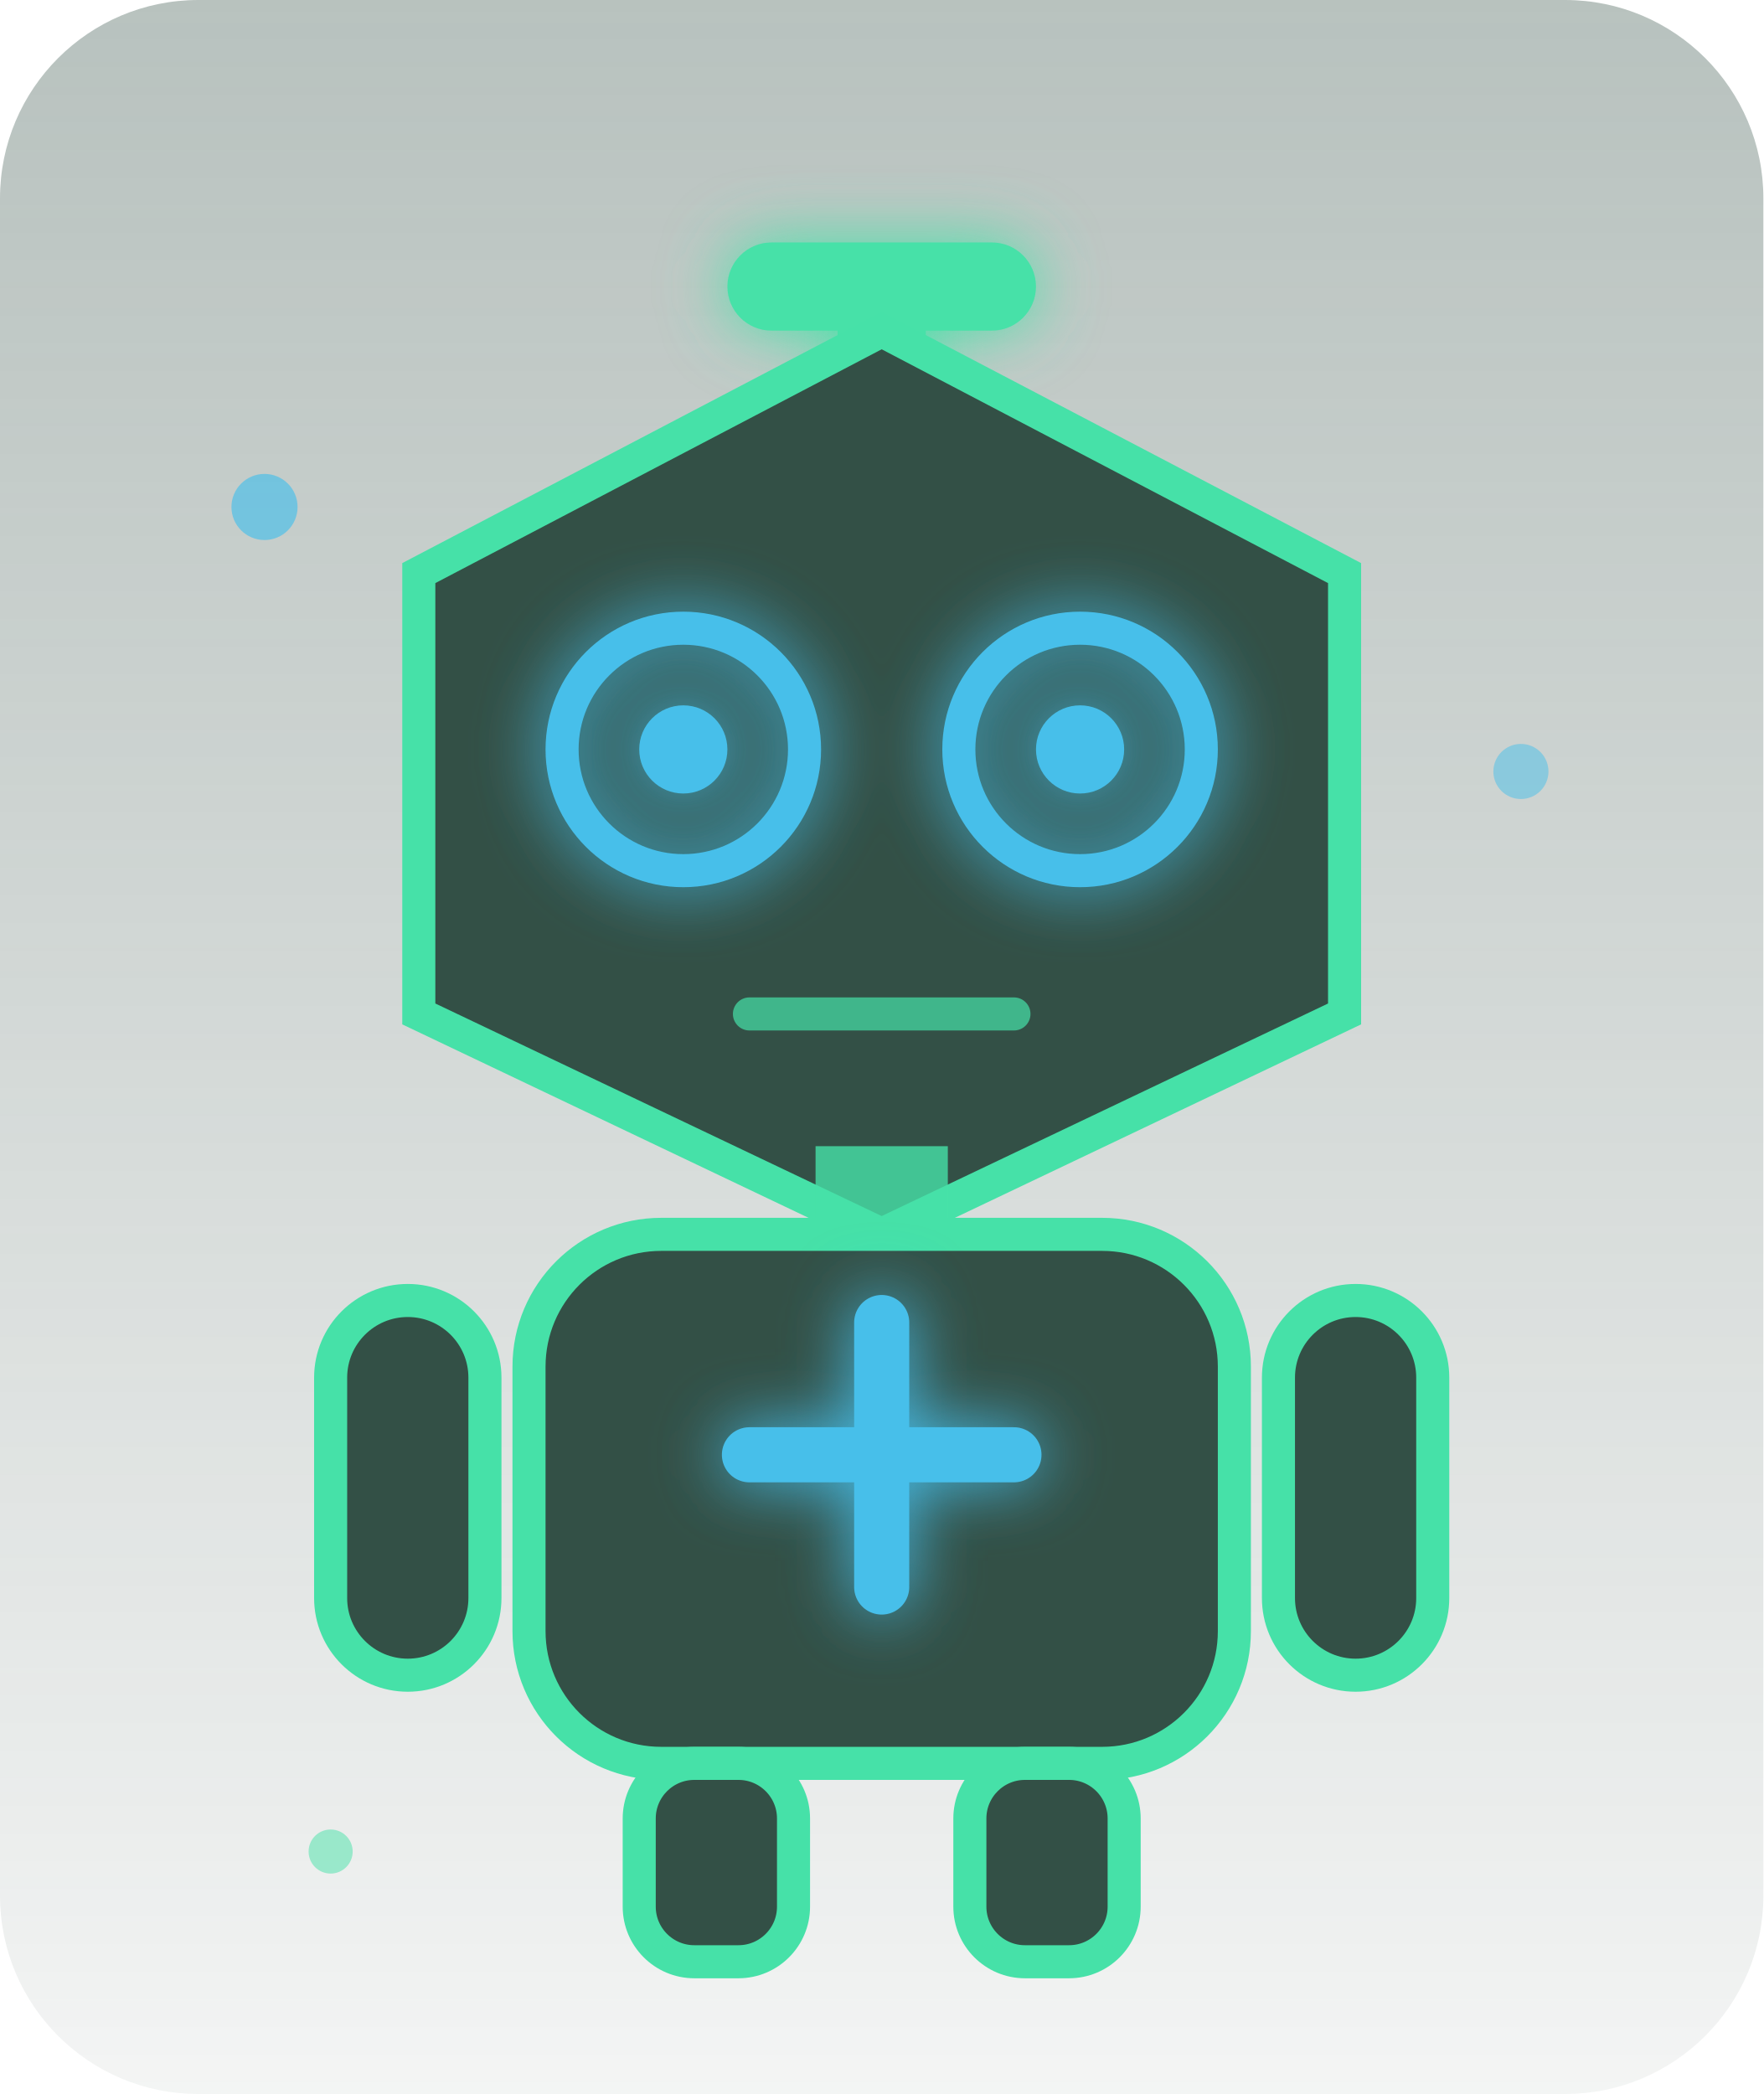
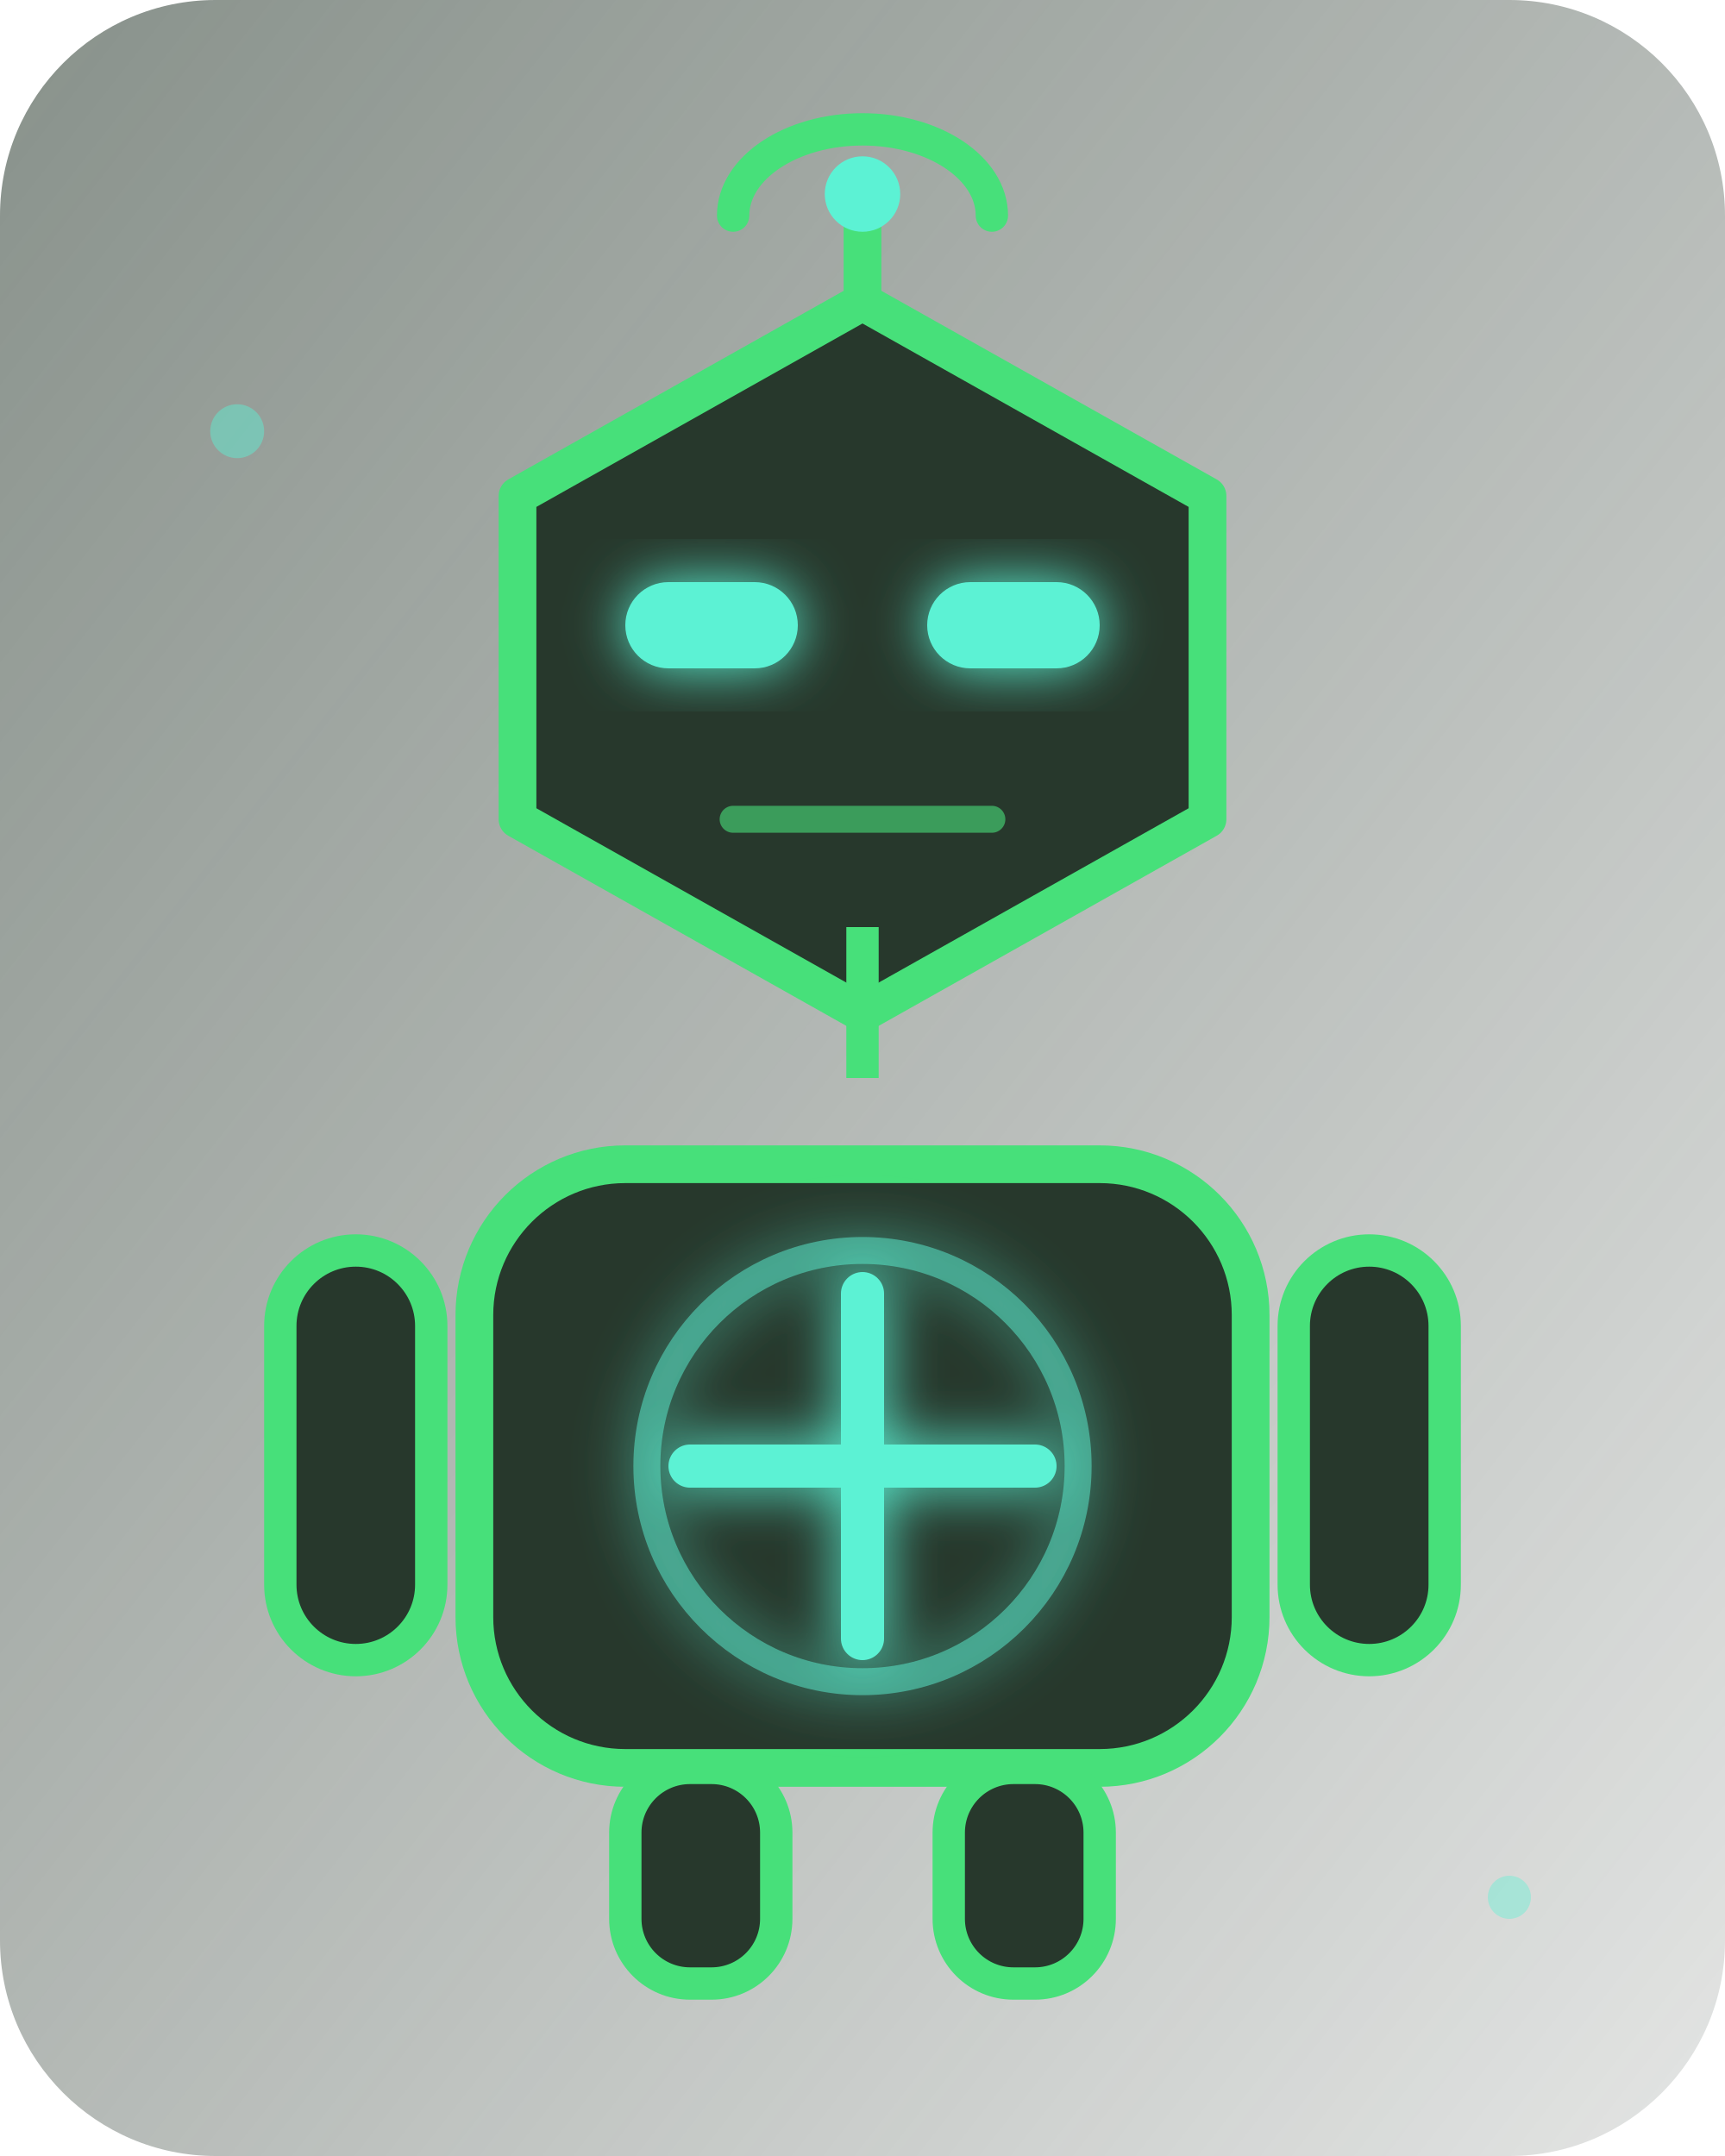
- <svg xmlns="http://www.w3.org/2000/svg" viewBox="0 0 160 190" width="160" height="190" role="img" aria-label="env-doctor robot">
+ <svg xmlns="http://www.w3.org/2000/svg" viewBox="0 0 160 200" width="160" height="200" role="img" aria-label="env-doctor robot">
  <defs>
-     <linearGradient id="bg" x1="0" y1="0" x2="0" y2="1">
-       <stop offset="0%" stop-color="#335046" stop-opacity="0.35" />
-       <stop offset="100%" stop-color="#1c352c" stop-opacity="0.05" />
+     <linearGradient id="bg" x1="0" y1="0" x2="1" y2="1">
+       <stop offset="0%" stop-color="#27382c" stop-opacity="0.55" />
+       <stop offset="100%" stop-color="#19261d" stop-opacity="0.12" />
    </linearGradient>
    <filter id="glow" x="-50%" y="-50%" width="200%" height="200%">
-       <feGaussianBlur stdDeviation="3" result="b" />
+       <feGaussianBlur stdDeviation="2.6" result="b" />
      <feMerge>
        <feMergeNode in="b" />
        <feMergeNode in="SourceGraphic" />
      </feMerge>
    </filter>
  </defs>
-   <rect x="0" y="0" width="160" height="190" rx="18" fill="url(#bg)" />
+   <rect width="160" height="200" rx="20" fill="url(#bg)" />
+   <path d="M80 30 V20" stroke="#47e07a" stroke-width="3.5" stroke-linecap="round" />
+   <path d="M68 20 a12 8 0 0 1 24 0" fill="none" stroke="#47e07a" stroke-width="3" stroke-linecap="round" />
+   <circle cx="80" cy="18" r="3.5" fill="#5cf2d4" />
+   <path d="M80 28 L112 46 v30 L80 94 L48 76 V46 Z" fill="#27382c" stroke="#47e07a" stroke-width="3.5" stroke-linejoin="round" />
  <g filter="url(#glow)">
-     <rect x="66" y="22" width="28" height="8" rx="4" fill="#46e1a8" />
-     <rect x="76" y="28" width="8" height="8" fill="#46e1a8" />
+     <rect x="58" y="54" width="16" height="8" rx="4" fill="#5cf2d4" />
+     <rect x="86" y="54" width="16" height="8" rx="4" fill="#5cf2d4">
+       <animate attributeName="width" values="16;9;16" dur="3.8s" repeatCount="indefinite" />
+     </rect>
  </g>
-   <path d="M80 30 L122 52 V92 L80 112 L38 92 V52 Z" fill="#335046" stroke="#46e1a8" stroke-width="3" />
+   <path d="M68 76 h24" stroke="#47e07a" stroke-width="2.5" stroke-linecap="round" opacity="0.6" />
+   <path d="M80 86 v14" stroke="#47e07a" stroke-width="3" />
+   <rect x="44" y="108" width="72" height="56" rx="14" fill="#27382c" stroke="#47e07a" stroke-width="3.5" />
  <g filter="url(#glow)">
-     <circle cx="62" cy="68" r="11" fill="none" stroke="#47bfea" stroke-width="3" />
-     <circle cx="62" cy="68" r="4" fill="#47bfea">
-       <animate attributeName="cx" values="62;66;58;62" dur="5s" repeatCount="indefinite" />
-     </circle>
-     <circle cx="98" cy="68" r="11" fill="none" stroke="#47bfea" stroke-width="3" />
-     <circle cx="98" cy="68" r="4" fill="#47bfea">
-       <animate attributeName="cx" values="98;102;94;98" dur="5s" repeatCount="indefinite" />
-     </circle>
+     <path d="M80 120 v32 M64 136 h32" stroke="#5cf2d4" stroke-width="4" stroke-linecap="round" />
+     <circle cx="80" cy="136" r="20" fill="none" stroke="#5cf2d4" stroke-width="2.5" opacity="0.5" />
  </g>
-   <path d="M68 92 h24" stroke="#46e1a8" stroke-width="3" stroke-linecap="round" opacity="0.7" />
-   <rect x="74" y="104" width="12" height="8" fill="#46e1a8" opacity="0.8" />
-   <rect x="48" y="112" width="64" height="48" rx="12" fill="#335046" stroke="#46e1a8" stroke-width="3" />
-   <g filter="url(#glow)">
-     <path d="M80 120 v24M68 132 h24" stroke="#47bfea" stroke-width="5" stroke-linecap="round" />
-   </g>
-   <rect x="30" y="118" width="14" height="34" rx="7" fill="#335046" stroke="#46e1a8" stroke-width="3" />
-   <rect x="116" y="118" width="14" height="34" rx="7" fill="#335046" stroke="#46e1a8" stroke-width="3" />
-   <rect x="58" y="160" width="14" height="18" rx="5" fill="#335046" stroke="#46e1a8" stroke-width="3" />
-   <rect x="88" y="160" width="14" height="18" rx="5" fill="#335046" stroke="#46e1a8" stroke-width="3" />
-   <circle cx="24" cy="46" r="3" fill="#47bfea" opacity="0.65">
-     <animate attributeName="opacity" values="0.65;0.15;0.65" dur="3.1s" repeatCount="indefinite" />
+   <rect x="26" y="116" width="14" height="38" rx="7" fill="#27382c" stroke="#47e07a" stroke-width="3" />
+   <rect x="120" y="116" width="14" height="38" rx="7" fill="#27382c" stroke="#47e07a" stroke-width="3" />
+   <rect x="58" y="164" width="14" height="20" rx="6" fill="#27382c" stroke="#47e07a" stroke-width="3" />
+   <rect x="88" y="164" width="14" height="20" rx="6" fill="#27382c" stroke="#47e07a" stroke-width="3" />
+   <circle cx="22" cy="40" r="2.5" fill="#5cf2d4" opacity="0.45">
+     <animate attributeName="opacity" values="0.45;0.1;0.45" dur="3.6s" repeatCount="indefinite" />
  </circle>
-   <circle cx="138" cy="70" r="2.5" fill="#47bfea" opacity="0.5">
-     <animate attributeName="opacity" values="0.2;0.7;0.2" dur="2.4s" repeatCount="indefinite" />
-   </circle>
-   <circle cx="30" cy="168" r="2" fill="#46e1a8" opacity="0.5">
-     <animate attributeName="opacity" values="0.6;0.2;0.6" dur="3.8s" repeatCount="indefinite" />
-   </circle>
+   <circle cx="140" cy="176" r="2" fill="#5cf2d4" opacity="0.4" />
</svg>
